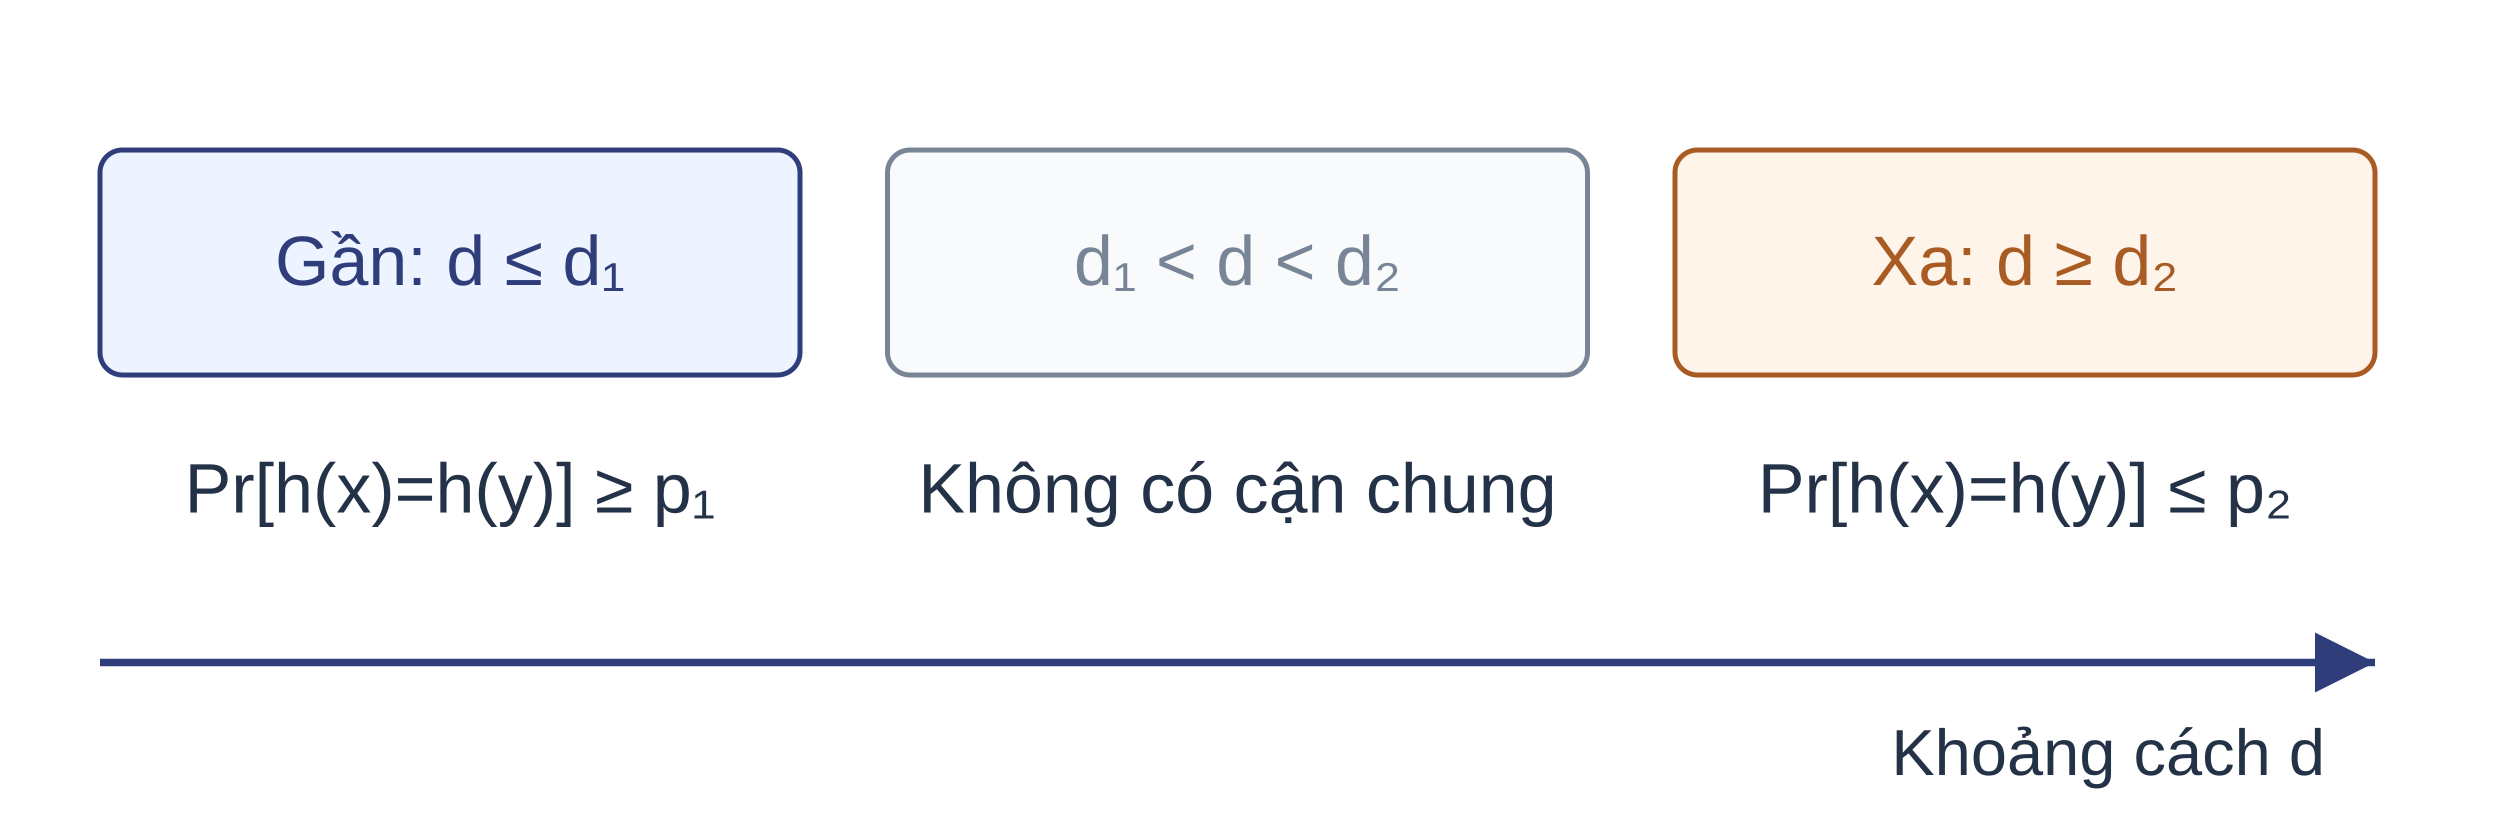
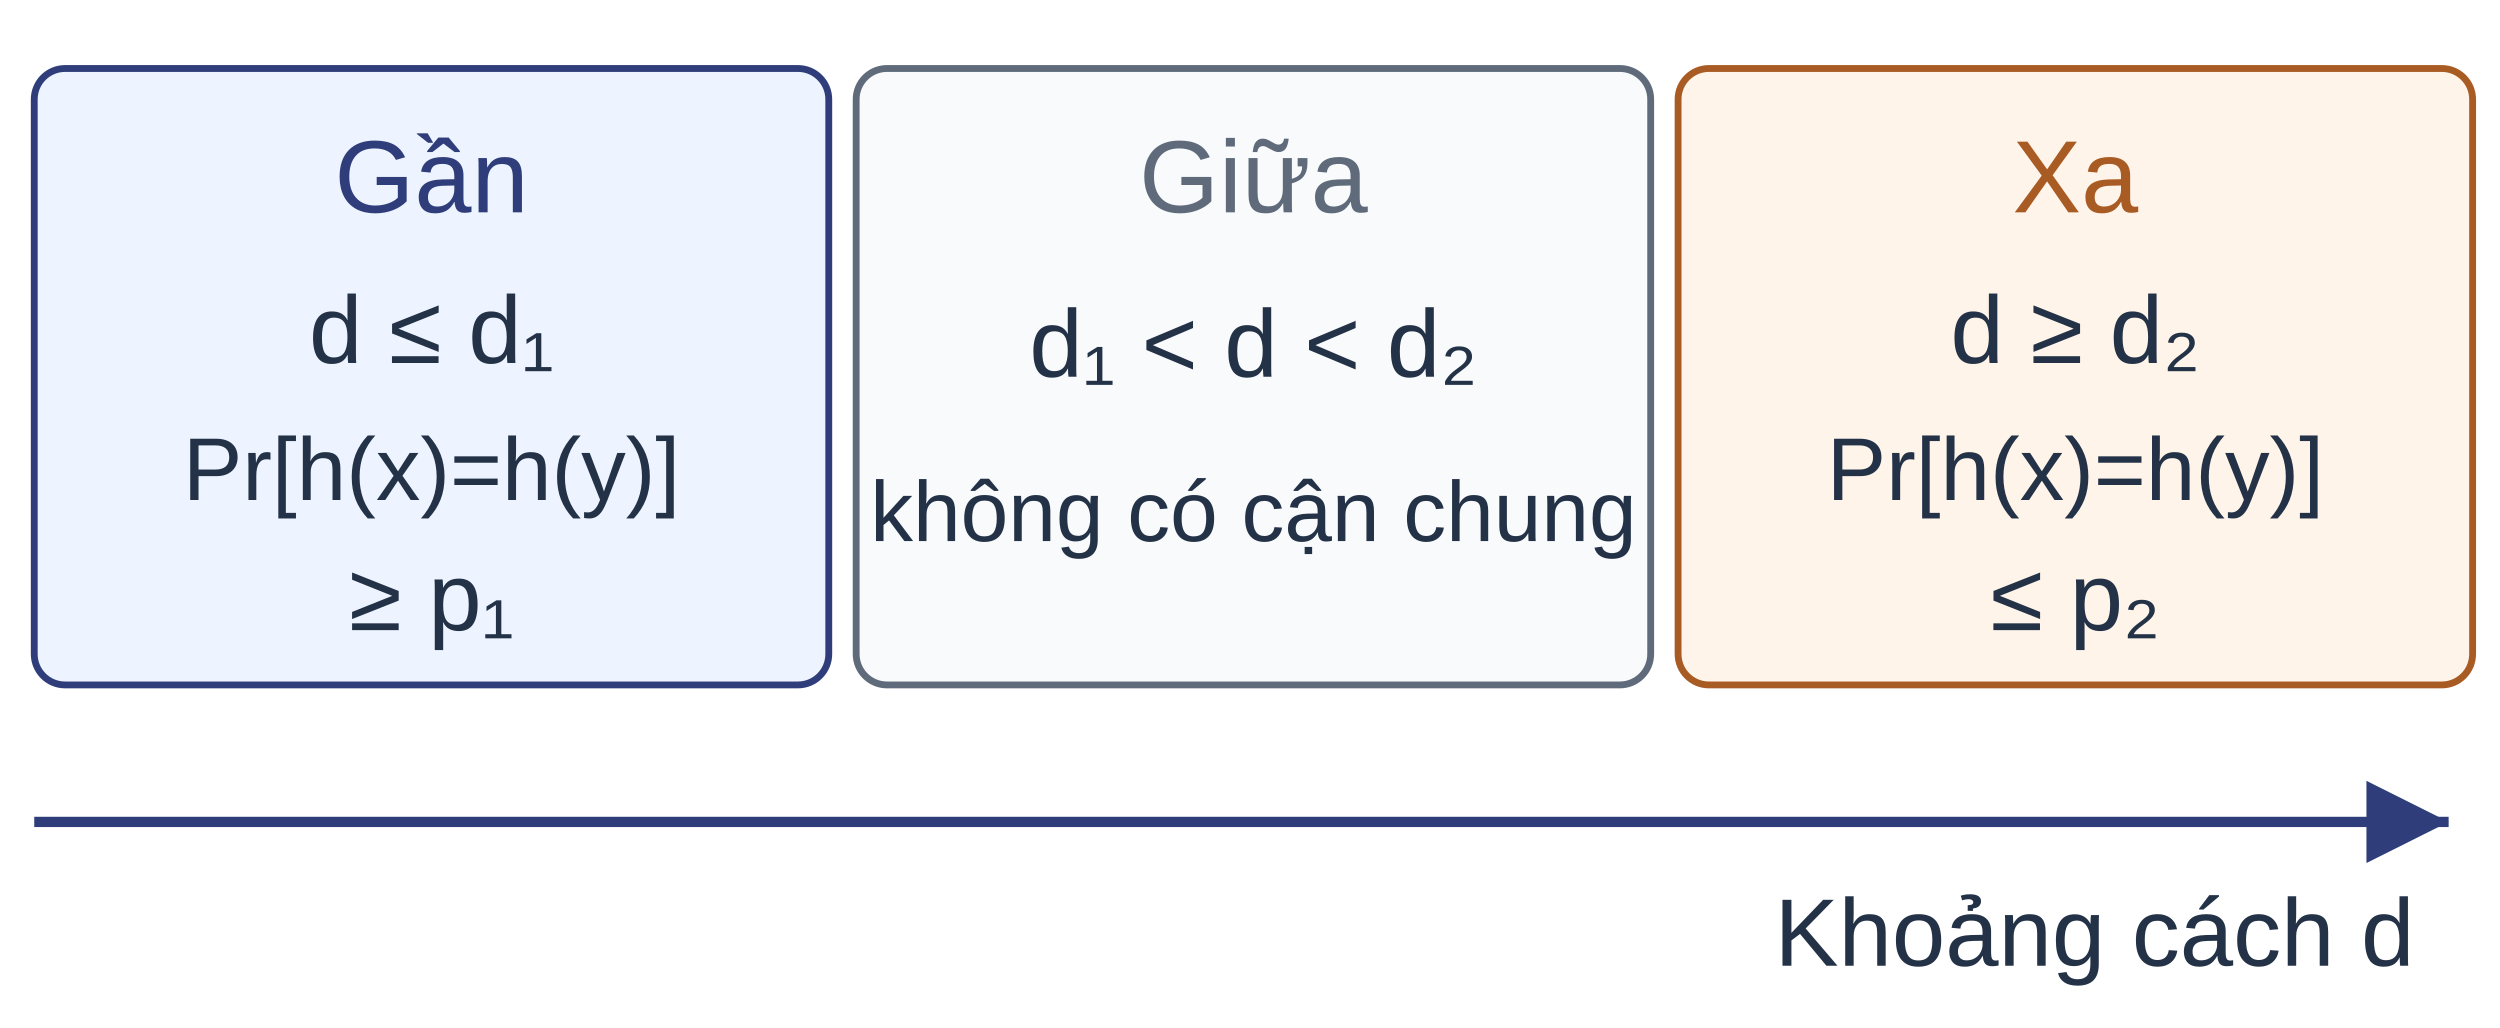
- <svg xmlns="http://www.w3.org/2000/svg" viewBox="0 0 1000 335" role="img" aria-labelledby="title desc">
+ <svg xmlns="http://www.w3.org/2000/svg" viewBox="0 0 730 300" role="img" aria-labelledby="title desc">
  <defs>
    <marker id="arrow" markerWidth="9" markerHeight="9" refX="8" refY="4" orient="auto">
      <path d="M0,0 L8,4 L0,8 Z" fill="#2f3e7a" />
    </marker>
  </defs>
  <g font-family="Arial, sans-serif">
-     <rect x="40" y="60" width="280" height="90" rx="9" fill="#edf4ff" stroke="#2f3e7a" stroke-width="2" />
-     <text x="180.0" y="114.0" font-size="28" fill="#2f3e7a" text-anchor="middle">Gần: d ≤ d₁</text>
-     <rect x="355" y="60" width="280" height="90" rx="9" fill="#f8fafc" stroke="#788597" stroke-width="2" />
-     <text x="495.0" y="114.0" font-size="28" fill="#788597" text-anchor="middle">d₁ &lt; d &lt; d₂</text>
-     <rect x="670" y="60" width="280" height="90" rx="9" fill="#fff4e9" stroke="#a85b23" stroke-width="2" />
-     <text x="810.0" y="114.0" font-size="28" fill="#a85b23" text-anchor="middle">Xa: d ≥ d₂</text>
-     <text x="180" y="205" font-size="28" fill="#233247" text-anchor="middle">Pr[h(x)=h(y)] ≥ p₁</text>
-     <text x="495" y="205" font-size="28" fill="#233247" text-anchor="middle">Không có cận chung</text>
-     <text x="810" y="205" font-size="28" fill="#233247" text-anchor="middle">Pr[h(x)=h(y)] ≤ p₂</text>
-     <line x1="40" y1="265" x2="950" y2="265" stroke="#2f3e7a" stroke-width="3" marker-end="url(#arrow)" />
-     <text x="930" y="310" font-size="26" fill="#233247" text-anchor="end">Khoảng cách d</text>
+     <rect x="10" y="20" width="232" height="180" rx="9" fill="#edf4ff" stroke="#2f3e7a" stroke-width="2" />
+     <text x="126" y="62" font-size="30" fill="#2f3e7a" text-anchor="middle">Gần</text>
+     <text x="126" y="106" font-size="28" fill="#233247" text-anchor="middle">d ≤ d₁</text>
+     <text x="126" y="146" font-size="26" fill="#233247" text-anchor="middle">Pr[h(x)=h(y)]</text>
+     <text x="126" y="184" font-size="28" fill="#233247" text-anchor="middle">≥ p₁</text>
+     <rect x="250" y="20" width="232" height="180" rx="9" fill="#f8fafc" stroke="#5f6b7a" stroke-width="2" />
+     <text x="366" y="62" font-size="30" fill="#5f6b7a" text-anchor="middle">Giữa</text>
+     <text x="366" y="110" font-size="28" fill="#233247" text-anchor="middle">d₁ &lt; d &lt; d₂</text>
+     <text x="366" y="158" font-size="25" fill="#233247" text-anchor="middle">không có cận chung</text>
+     <rect x="490" y="20" width="232" height="180" rx="9" fill="#fff4e9" stroke="#a85b23" stroke-width="2" />
+     <text x="606" y="62" font-size="30" fill="#a85b23" text-anchor="middle">Xa</text>
+     <text x="606" y="106" font-size="28" fill="#233247" text-anchor="middle">d ≥ d₂</text>
+     <text x="606" y="146" font-size="26" fill="#233247" text-anchor="middle">Pr[h(x)=h(y)]</text>
+     <text x="606" y="184" font-size="28" fill="#233247" text-anchor="middle">≤ p₂</text>
+     <line x1="10" y1="240" x2="715" y2="240" stroke="#2f3e7a" stroke-width="3" marker-end="url(#arrow)" />
+     <text x="705" y="282" font-size="28" fill="#233247" text-anchor="end">Khoảng cách d</text>
  </g>
</svg>
